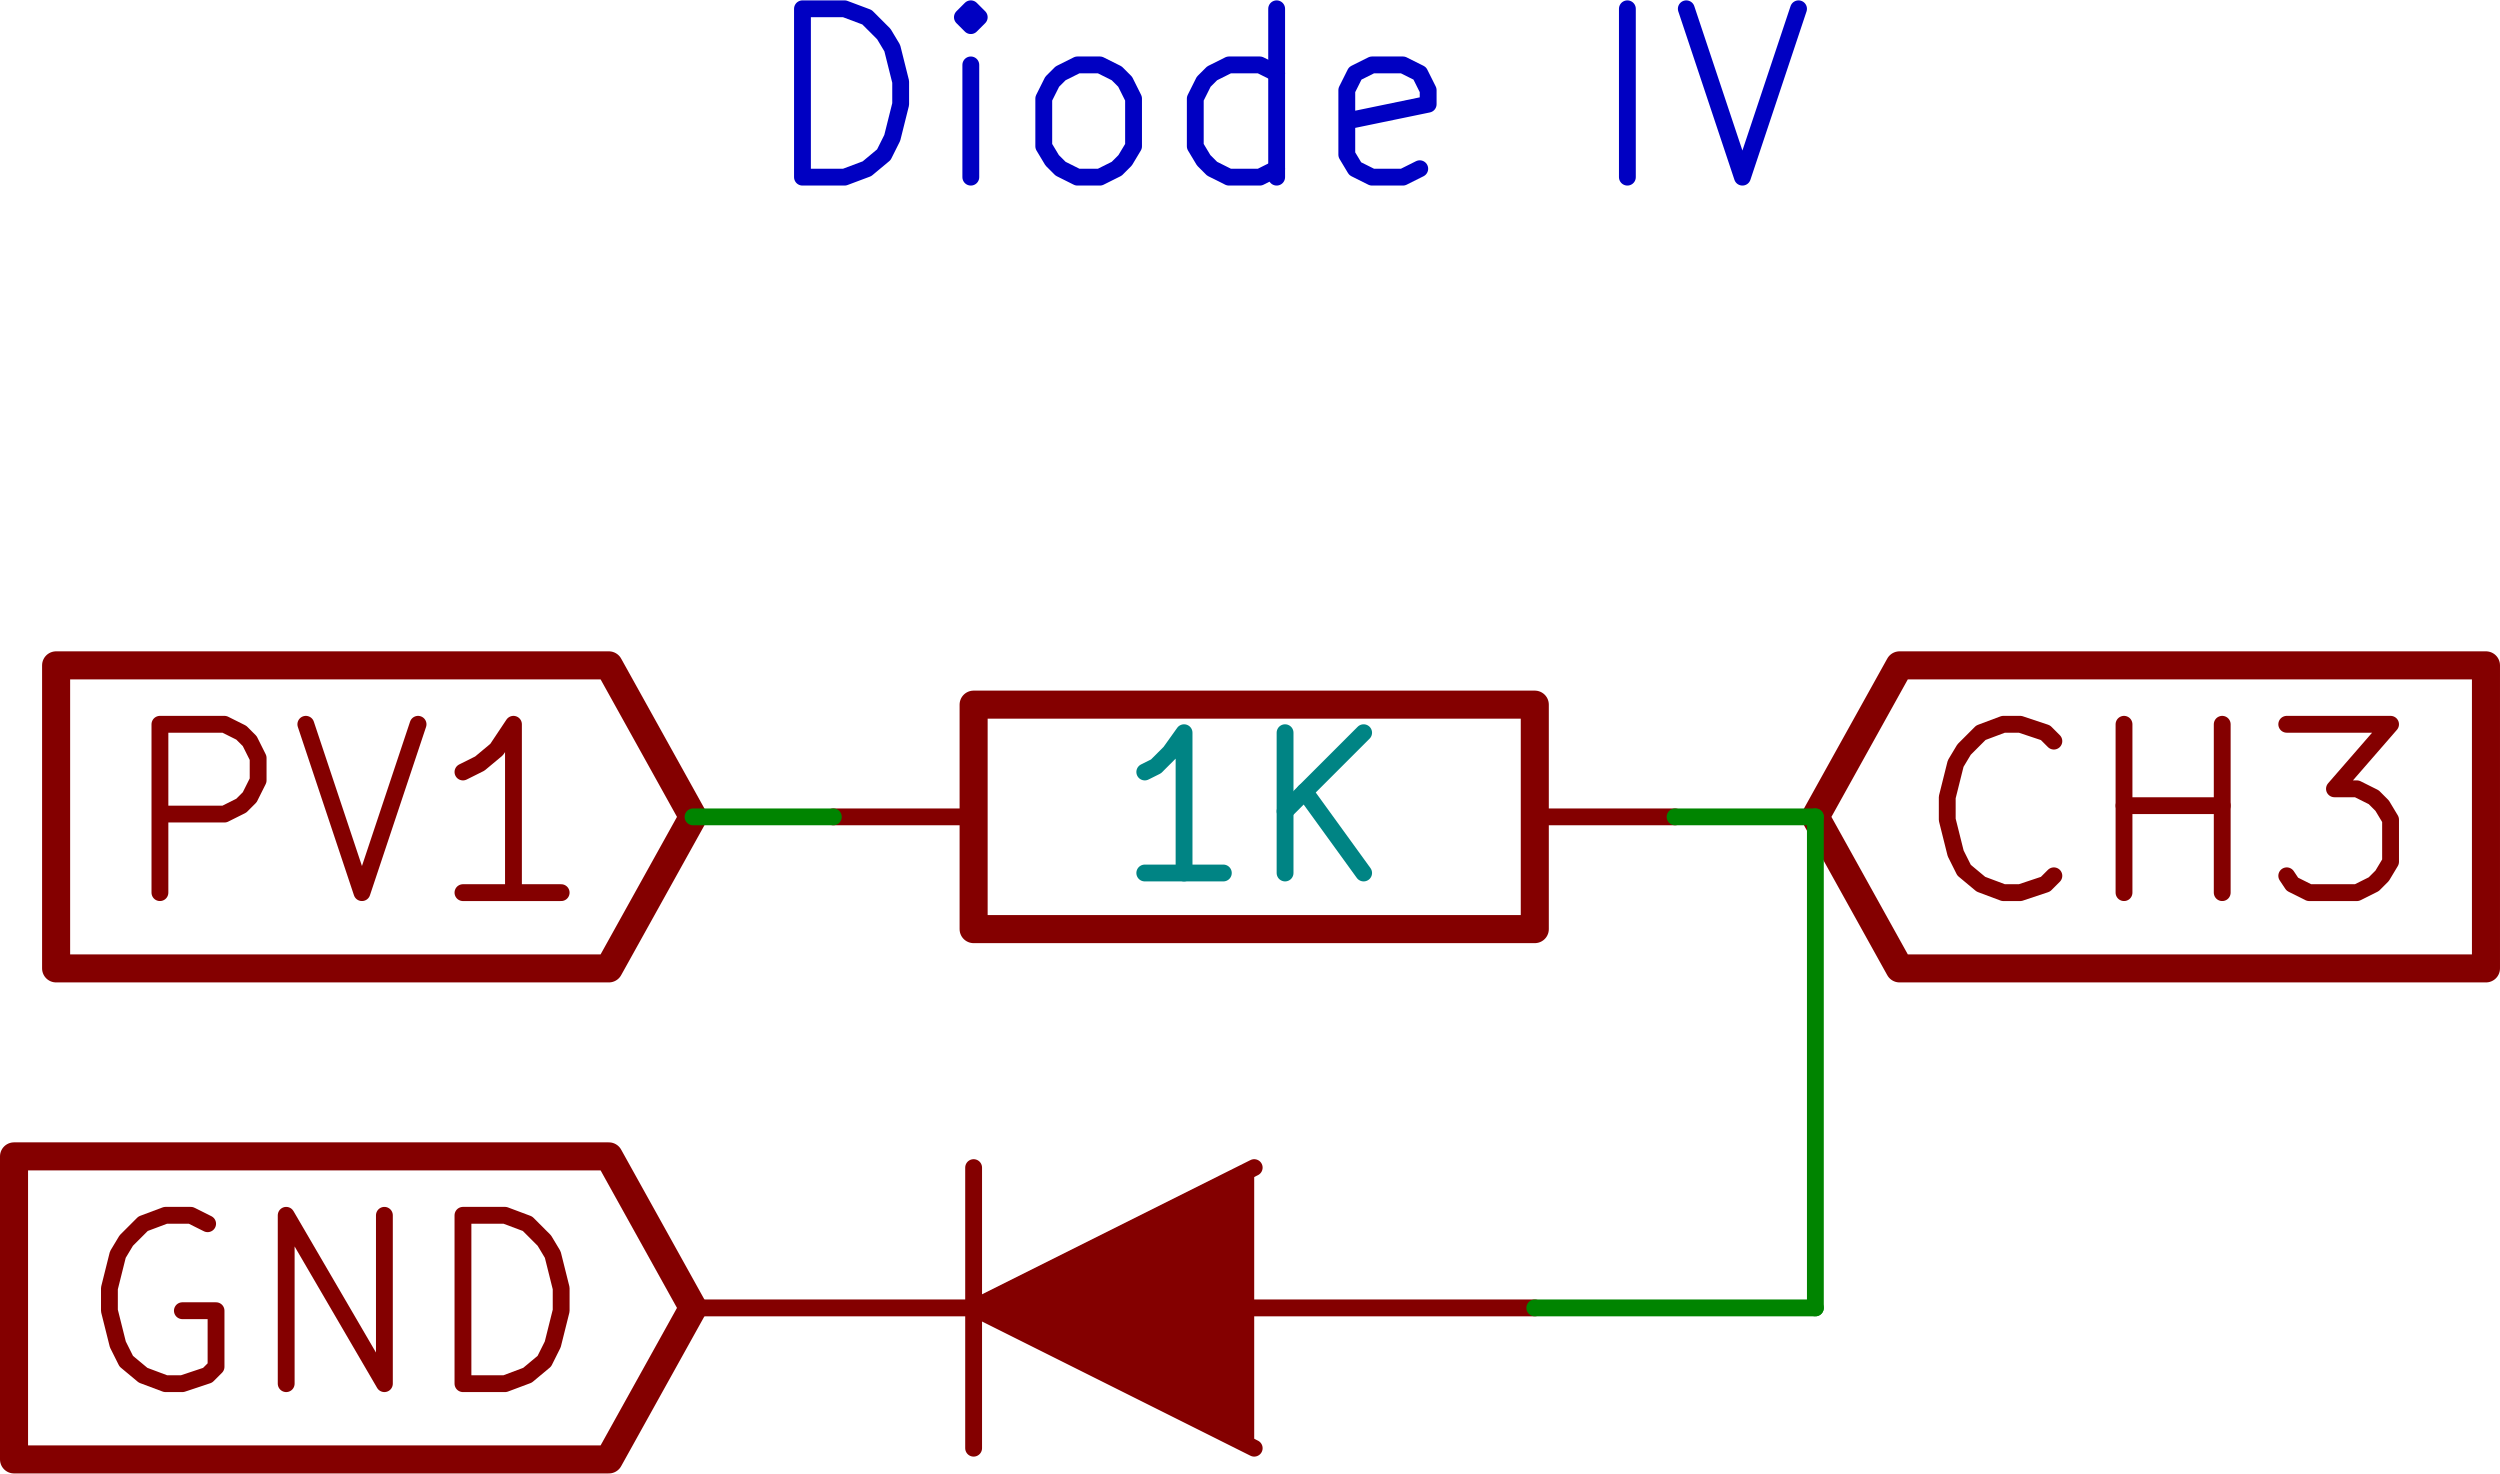
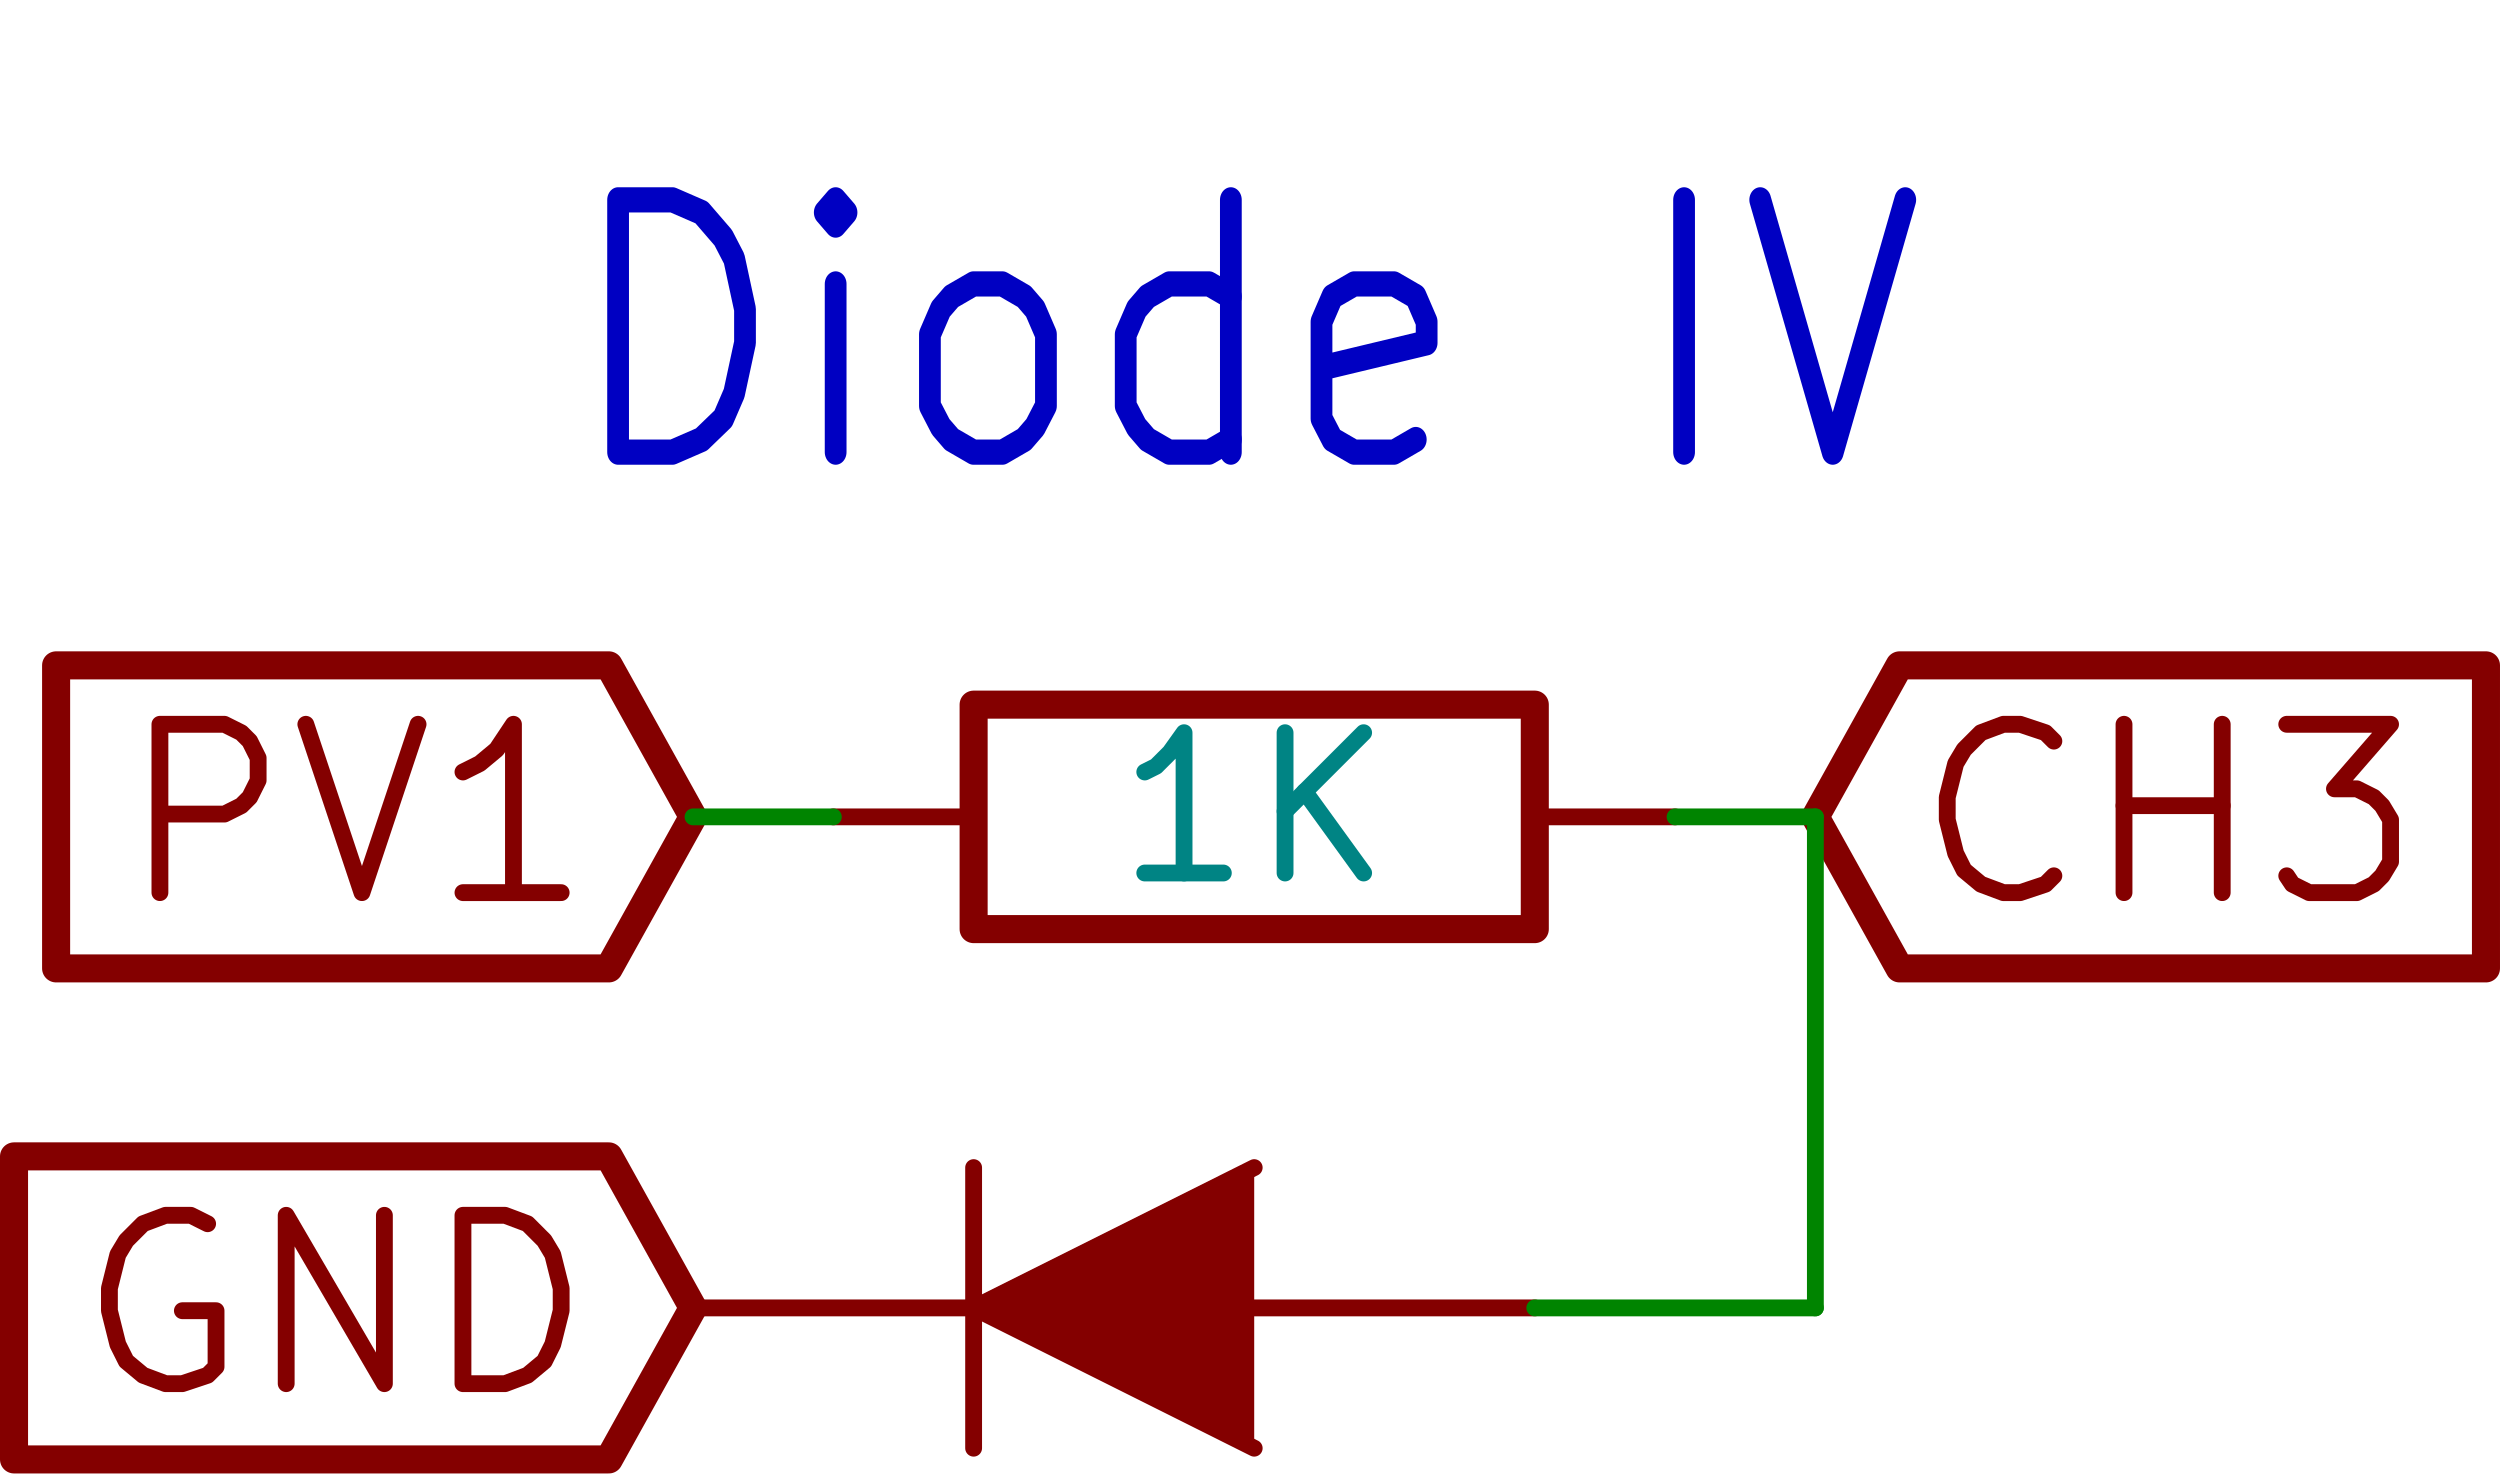
<svg xmlns="http://www.w3.org/2000/svg" version="1.1" width="2.263cm" height="1.334cm" viewBox="0 0 8909.997 5250.427" id="svg2">
  <defs id="defs3770" />
  <g style="fill:#000000;fill-opacity:1;stroke:#000000;stroke-linecap:round;stroke-linejoin:round;stroke-opacity:1" id="g8" transform="translate(27822.836,-16101.416)" />
  <g style="fill:#000000;fill-opacity:0;stroke:#000000;stroke-width:60;stroke-linecap:round;stroke-linejoin:round;stroke-opacity:1" id="g10" transform="translate(27822.836,-16101.416)" />
  <g style="fill:#840000;fill-opacity:0;stroke:#840000;stroke-width:0;stroke-linecap:round;stroke-linejoin:round;stroke-opacity:1" id="g58" transform="translate(27822.836,-16101.416)" />
  <g style="fill:#840000;fill-opacity:0;stroke:#840000;stroke-width:0;stroke-linecap:round;stroke-linejoin:round;stroke-opacity:1" id="g74" transform="translate(27822.836,-16101.416)" />
  <g style="fill:#008484;fill-opacity:0;stroke:#008484;stroke-width:0;stroke-linecap:round;stroke-linejoin:round;stroke-opacity:1" id="g100" transform="translate(27822.836,-16101.416)" />
  <g style="fill:#840000;fill-opacity:0;stroke:#840000;stroke-width:0;stroke-linecap:round;stroke-linejoin:round;stroke-opacity:1" id="g102" transform="translate(27822.836,-16101.416)" />
  <g style="fill:#840000;fill-opacity:0;stroke:#840000;stroke-width:60;stroke-linecap:round;stroke-linejoin:round;stroke-opacity:1" id="g154" transform="translate(27822.836,-16101.416)" />
  <g style="fill:#840000;fill-opacity:0;stroke:#840000;stroke-width:0;stroke-linecap:round;stroke-linejoin:round;stroke-opacity:1" id="g218" transform="translate(27822.836,-16101.416)" />
  <g style="fill:#840000;fill-opacity:0;stroke:#840000;stroke-width:0;stroke-linecap:round;stroke-linejoin:round;stroke-opacity:1" id="g234" transform="translate(27822.836,-16101.416)" />
  <g style="fill:#840000;fill-opacity:0;stroke:#840000;stroke-width:0;stroke-linecap:round;stroke-linejoin:round;stroke-opacity:1" id="g312" transform="translate(27822.836,-16101.416)" />
  <g style="fill:#840000;fill-opacity:0;stroke:#840000;stroke-width:0;stroke-linecap:round;stroke-linejoin:round;stroke-opacity:1" id="g462" transform="translate(27822.836,-16101.416)" />
  <g style="fill:#840000;fill-opacity:0;stroke:#840000;stroke-width:60;stroke-linecap:round;stroke-linejoin:round;stroke-opacity:1" id="g488" transform="translate(27822.836,-16101.416)" />
  <g style="fill:#0000c2;fill-opacity:0;stroke:#0000c2;stroke-width:0;stroke-linecap:round;stroke-linejoin:round;stroke-opacity:1" id="g522" transform="translate(27822.836,-16101.416)" />
  <g style="fill:#840000;fill-opacity:0;stroke:#840000;stroke-width:0;stroke-linecap:round;stroke-linejoin:round;stroke-opacity:1" id="g524" transform="translate(27822.836,-16101.416)" />
  <g style="fill:#840000;fill-opacity:0;stroke:#840000;stroke-width:0;stroke-linecap:round;stroke-linejoin:round;stroke-opacity:1" id="g598" transform="translate(27822.836,-16101.416)" />
  <g style="fill:#840000;fill-opacity:0;stroke:#840000;stroke-width:0;stroke-linecap:round;stroke-linejoin:round;stroke-opacity:1" id="g614" transform="translate(27822.836,-16101.416)" />
  <g style="fill:#008484;fill-opacity:0;stroke:#008484;stroke-width:0;stroke-linecap:round;stroke-linejoin:round;stroke-opacity:1" id="g640" transform="translate(27822.836,-16101.416)" />
  <g style="fill:#840000;fill-opacity:0;stroke:#840000;stroke-width:0;stroke-linecap:round;stroke-linejoin:round;stroke-opacity:1" id="g642" transform="translate(27822.836,-16101.416)" />
  <g style="fill:#840000;fill-opacity:0;stroke:#840000;stroke-width:60;stroke-linecap:round;stroke-linejoin:round;stroke-opacity:1" id="g694" transform="translate(27822.836,-16101.416)" />
  <g style="fill:#840000;fill-opacity:0;stroke:#840000;stroke-width:0;stroke-linecap:round;stroke-linejoin:round;stroke-opacity:1" id="g748" transform="translate(27822.836,-16101.416)" />
  <g style="fill:#840000;fill-opacity:0;stroke:#840000;stroke-width:0;stroke-linecap:round;stroke-linejoin:round;stroke-opacity:1" id="g804" transform="translate(27822.836,-16101.416)" />
  <g style="fill:#008484;fill-opacity:0;stroke:#008484;stroke-width:0;stroke-linecap:round;stroke-linejoin:round;stroke-opacity:1" id="g830" transform="translate(27822.836,-16101.416)" />
  <g style="fill:#840000;fill-opacity:0;stroke:#840000;stroke-width:0;stroke-linecap:round;stroke-linejoin:round;stroke-opacity:1" id="g832" transform="translate(27822.836,-16101.416)" />
  <g style="fill:#840000;fill-opacity:0;stroke:#840000;stroke-width:0;stroke-linecap:round;stroke-linejoin:round;stroke-opacity:1" id="g900" transform="translate(27822.836,-16101.416)" />
  <g style="fill:#008484;fill-opacity:0;stroke:#008484;stroke-width:0;stroke-linecap:round;stroke-linejoin:round;stroke-opacity:1" id="g926" transform="translate(27822.836,-16101.416)" />
  <g style="fill:#840000;fill-opacity:0;stroke:#840000;stroke-width:0;stroke-linecap:round;stroke-linejoin:round;stroke-opacity:1" id="g928" transform="translate(27822.836,-16101.416)" />
  <g style="fill:#840000;fill-opacity:0;stroke:#840000;stroke-width:0;stroke-linecap:round;stroke-linejoin:round;stroke-opacity:1" id="g1074" transform="translate(27822.836,-16101.416)" />
  <g style="fill:#0000c2;fill-opacity:0;stroke:#0000c2;stroke-width:0;stroke-linecap:round;stroke-linejoin:round;stroke-opacity:1" id="g1076" transform="translate(27822.836,-16101.416)" />
  <g style="fill:#840000;fill-opacity:0;stroke:#840000;stroke-width:0;stroke-linecap:round;stroke-linejoin:round;stroke-opacity:1" id="g1148" transform="translate(27822.836,-16101.416)" />
  <g style="fill:#840000;fill-opacity:0;stroke:#840000;stroke-width:60;stroke-linecap:round;stroke-linejoin:round;stroke-opacity:1" id="g1266" transform="translate(27822.836,-16101.416)" />
  <g style="fill:#840000;fill-opacity:0;stroke:#840000;stroke-width:60;stroke-linecap:round;stroke-linejoin:round;stroke-opacity:1" id="g1336" transform="translate(27822.836,-16101.416)" />
  <g style="fill:#840000;fill-opacity:0;stroke:#840000;stroke-width:0;stroke-linecap:round;stroke-linejoin:round;stroke-opacity:1" id="g1454" transform="translate(27822.836,-16101.416)" />
  <g style="fill:#008484;fill-opacity:0;stroke:#008484;stroke-width:0;stroke-linecap:round;stroke-linejoin:round;stroke-opacity:1" id="g1482" transform="translate(27822.836,-16101.416)" />
  <g style="fill:#840000;fill-opacity:0;stroke:#840000;stroke-width:0;stroke-linecap:round;stroke-linejoin:round;stroke-opacity:1" id="g1484" transform="translate(27822.836,-16101.416)" />
  <g style="fill:#840000;fill-opacity:0;stroke:#840000;stroke-width:60;stroke-linecap:round;stroke-linejoin:round;stroke-opacity:1" id="g1570" transform="translate(27822.836,-16101.416)" />
  <g style="fill:#0000c2;fill-opacity:0;stroke:#0000c2;stroke-width:0;stroke-linecap:round;stroke-linejoin:round;stroke-opacity:1" id="g1582" transform="translate(27822.836,-16101.416)" />
  <g style="fill:#840000;fill-opacity:0;stroke:#840000;stroke-width:0;stroke-linecap:round;stroke-linejoin:round;stroke-opacity:1" id="g1584" transform="translate(27822.836,-16101.416)" />
  <g style="fill:#840000;fill-opacity:0;stroke:#840000;stroke-width:60;stroke-linecap:round;stroke-linejoin:round;stroke-opacity:1" id="g1606" transform="translate(27822.836,-16101.416)" />
  <g style="fill:#840000;fill-opacity:0;stroke:#840000;stroke-width:0;stroke-linecap:round;stroke-linejoin:round;stroke-opacity:1" id="g1696" transform="translate(27822.836,-16101.416)" />
  <g style="fill:#008484;fill-opacity:0;stroke:#008484;stroke-width:0;stroke-linecap:round;stroke-linejoin:round;stroke-opacity:1" id="g1722" transform="translate(27822.836,-16101.416)" />
  <g style="fill:#840000;fill-opacity:0;stroke:#840000;stroke-width:0;stroke-linecap:round;stroke-linejoin:round;stroke-opacity:1" id="g1724" transform="translate(27822.836,-16101.416)" />
  <g style="fill:#840000;fill-opacity:0;stroke:#840000;stroke-width:60;stroke-linecap:round;stroke-linejoin:round;stroke-opacity:1" id="g1808" transform="translate(27822.836,-16101.416)" />
  <g style="fill:#840000;fill-opacity:0;stroke:#840000;stroke-width:0;stroke-linecap:round;stroke-linejoin:round;stroke-opacity:1" id="g1906" transform="translate(27822.836,-16101.416)" />
  <g style="fill:#008484;fill-opacity:0;stroke:#008484;stroke-width:0;stroke-linecap:round;stroke-linejoin:round;stroke-opacity:1" id="g1932" transform="translate(27822.836,-16101.416)" />
  <g style="fill:#840000;fill-opacity:0;stroke:#840000;stroke-width:0;stroke-linecap:round;stroke-linejoin:round;stroke-opacity:1" id="g1934" transform="translate(27822.836,-16101.416)" />
  <g style="fill:#840000;fill-opacity:0;stroke:#840000;stroke-width:60;stroke-linecap:round;stroke-linejoin:round;stroke-opacity:1" id="g2018" transform="translate(27822.836,-16101.416)" />
  <g style="fill:#840000;fill-opacity:0;stroke:#840000;stroke-width:0;stroke-linecap:round;stroke-linejoin:round;stroke-opacity:1" id="g2100" transform="translate(27822.836,-16101.416)" />
  <g style="fill:#840000;fill-opacity:0;stroke:#840000;stroke-width:0;stroke-linecap:round;stroke-linejoin:round;stroke-opacity:1" id="g2168" transform="translate(27822.836,-16101.416)" />
  <g style="fill:#840000;fill-opacity:0;stroke:#840000;stroke-width:0;stroke-linecap:round;stroke-linejoin:round;stroke-opacity:1" id="g2206" transform="translate(27822.836,-16101.416)" />
  <g style="fill:#008400;fill-opacity:0;stroke:#008400;stroke-width:0;stroke-linecap:round;stroke-linejoin:round;stroke-opacity:1" id="g2236" transform="translate(27822.836,-16101.416)" />
  <g style="fill:#008400;fill-opacity:1;stroke:#008400;stroke-width:60;stroke-linecap:round;stroke-linejoin:round;stroke-opacity:1" id="g2242" transform="translate(27822.836,-16101.416)" />
  <g style="fill:#008400;fill-opacity:0;stroke:#008400;stroke-width:0;stroke-linecap:round;stroke-linejoin:round;stroke-opacity:1" id="g2248" transform="translate(27822.836,-16101.416)" />
  <g style="fill:#008400;fill-opacity:1;stroke:#008400;stroke-width:60;stroke-linecap:round;stroke-linejoin:round;stroke-opacity:1" id="g2254" transform="translate(27822.836,-16101.416)" />
  <g style="fill:#0000c2;fill-opacity:0;stroke:#0000c2;stroke-width:60;stroke-linecap:round;stroke-linejoin:round;stroke-opacity:1" id="g2262" transform="translate(27822.836,-16101.416)" />
  <g style="fill:#0000c2;fill-opacity:0;stroke:#0000c2;stroke-width:60;stroke-linecap:round;stroke-linejoin:round;stroke-opacity:1" id="g2268" transform="translate(27822.836,-16101.416)" />
  <g style="fill:#008400;fill-opacity:0;stroke:#008400;stroke-width:0;stroke-linecap:round;stroke-linejoin:round;stroke-opacity:1" id="g2276" transform="translate(27822.836,-16101.416)" />
  <g style="fill:#008400;fill-opacity:1;stroke:#008400;stroke-width:60;stroke-linecap:round;stroke-linejoin:round;stroke-opacity:1" id="g2282" transform="translate(27822.836,-16101.416)" />
  <g style="fill:#008400;fill-opacity:0;stroke:#008400;stroke-width:0;stroke-linecap:round;stroke-linejoin:round;stroke-opacity:1" id="g2302" transform="translate(27822.836,-16101.416)" />
  <g style="fill:#008400;fill-opacity:1;stroke:#008400;stroke-width:60;stroke-linecap:round;stroke-linejoin:round;stroke-opacity:1" id="g2308" transform="translate(27822.836,-16101.416)" />
  <g style="fill:#008400;fill-opacity:0;stroke:#008400;stroke-width:0;stroke-linecap:round;stroke-linejoin:round;stroke-opacity:1" id="g2314" transform="translate(27822.836,-16101.416)" />
  <g style="fill:#008400;fill-opacity:1;stroke:#008400;stroke-width:60;stroke-linecap:round;stroke-linejoin:round;stroke-opacity:1" id="g2320" transform="translate(27822.836,-16101.416)" />
  <g style="fill:#008400;fill-opacity:0;stroke:#008400;stroke-width:0;stroke-linecap:round;stroke-linejoin:round;stroke-opacity:1" id="g2336" transform="translate(27822.836,-16101.416)" />
  <g style="fill:#008400;fill-opacity:1;stroke:#008400;stroke-width:60;stroke-linecap:round;stroke-linejoin:round;stroke-opacity:1" id="g2342" transform="translate(27822.836,-16101.416)" />
  <g style="fill:#0000c2;fill-opacity:0;stroke:#0000c2;stroke-width:60;stroke-linecap:round;stroke-linejoin:round;stroke-opacity:1" id="g2350" transform="translate(27822.836,-16101.416)" />
  <g style="fill:#0000c2;fill-opacity:0;stroke:#0000c2;stroke-width:60;stroke-linecap:round;stroke-linejoin:round;stroke-opacity:1" id="g2356" transform="translate(27822.836,-16101.416)" />
  <g style="fill:#008400;fill-opacity:0;stroke:#008400;stroke-width:0;stroke-linecap:round;stroke-linejoin:round;stroke-opacity:1" id="g2368" transform="translate(27822.836,-16101.416)" />
  <g style="fill:#008400;fill-opacity:1;stroke:#008400;stroke-width:60;stroke-linecap:round;stroke-linejoin:round;stroke-opacity:1" id="g2374" transform="translate(27822.836,-16101.416)" />
  <g style="fill:#008400;fill-opacity:0;stroke:#008400;stroke-width:0;stroke-linecap:round;stroke-linejoin:round;stroke-opacity:1" id="g2380" transform="translate(27822.836,-16101.416)" />
  <g style="fill:#008400;fill-opacity:1;stroke:#008400;stroke-width:60;stroke-linecap:round;stroke-linejoin:round;stroke-opacity:1" id="g2386" transform="translate(27822.836,-16101.416)" />
  <g style="fill:#008400;fill-opacity:0;stroke:#008400;stroke-width:0;stroke-linecap:round;stroke-linejoin:round;stroke-opacity:1" id="g2394" transform="translate(27822.836,-16101.416)" />
  <g style="fill:#008400;fill-opacity:1;stroke:#008400;stroke-width:60;stroke-linecap:round;stroke-linejoin:round;stroke-opacity:1" id="g2400" transform="translate(27822.836,-16101.416)" />
  <g style="fill:#008400;fill-opacity:0;stroke:#008400;stroke-width:0;stroke-linecap:round;stroke-linejoin:round;stroke-opacity:1" id="g2420" transform="translate(27822.836,-16101.416)" />
  <g style="fill:#008400;fill-opacity:1;stroke:#008400;stroke-width:60;stroke-linecap:round;stroke-linejoin:round;stroke-opacity:1" id="g2426" transform="translate(27822.836,-16101.416)" />
  <g style="fill:#008400;fill-opacity:0;stroke:#008400;stroke-width:0;stroke-linecap:round;stroke-linejoin:round;stroke-opacity:1" id="g2434" transform="translate(27822.836,-16101.416)" />
  <g style="fill:#008400;fill-opacity:1;stroke:#008400;stroke-width:60;stroke-linecap:round;stroke-linejoin:round;stroke-opacity:1" id="g2440" transform="translate(27822.836,-16101.416)" />
  <g style="fill:#0000c2;fill-opacity:0;stroke:#0000c2;stroke-width:60;stroke-linecap:round;stroke-linejoin:round;stroke-opacity:1" id="g2474" transform="translate(27822.836,-16101.416)" />
  <g style="fill:#0000c2;fill-opacity:0;stroke:#0000c2;stroke-width:60;stroke-linecap:round;stroke-linejoin:round;stroke-opacity:1" id="g2480" transform="translate(27822.836,-16101.416)" />
  <g style="fill:#0000c2;fill-opacity:0;stroke:#0000c2;stroke-width:60;stroke-linecap:round;stroke-linejoin:round;stroke-opacity:1" id="g2486" transform="translate(27822.836,-16101.416)" />
  <g style="fill:#0000c2;fill-opacity:0;stroke:#0000c2;stroke-width:60;stroke-linecap:round;stroke-linejoin:round;stroke-opacity:1" id="g2492" transform="translate(27822.836,-16101.416)" />
  <g style="fill:#008400;fill-opacity:0;stroke:#008400;stroke-width:0;stroke-linecap:round;stroke-linejoin:round;stroke-opacity:1" id="g2534" transform="translate(27822.836,-16101.416)" />
  <g style="fill:#008400;fill-opacity:1;stroke:#008400;stroke-width:60;stroke-linecap:round;stroke-linejoin:round;stroke-opacity:1" id="g2540" transform="translate(27822.836,-16101.416)" />
  <g style="fill:#008400;fill-opacity:0;stroke:#008400;stroke-width:0;stroke-linecap:round;stroke-linejoin:round;stroke-opacity:1" id="g2576" transform="translate(27822.836,-16101.416)" />
  <g style="fill:#840000;fill-opacity:0;stroke:#840000;stroke-width:0;stroke-linecap:round;stroke-linejoin:round;stroke-opacity:1" id="g2578" transform="translate(27822.836,-16101.416)" />
  <g style="fill:#ffffc2;fill-opacity:0;stroke:#ffffc2;stroke-width:0;stroke-linecap:round;stroke-linejoin:round;stroke-opacity:1" id="g2580" transform="translate(27822.836,-16101.416)" />
  <g style="fill:#840000;fill-opacity:0.6;stroke:#840000;stroke-width:0;stroke-linecap:round;stroke-linejoin:round;stroke-opacity:1" id="g2586" transform="translate(27822.836,-16101.416)" />
  <g style="fill:#840000;fill-opacity:0;stroke:#840000;stroke-width:0;stroke-linecap:round;stroke-linejoin:round;stroke-opacity:1" id="g2646" transform="translate(27822.836,-16101.416)" />
  <g style="fill:#ffffc2;fill-opacity:0;stroke:#ffffc2;stroke-width:0;stroke-linecap:round;stroke-linejoin:round;stroke-opacity:1" id="g2648" transform="translate(27822.836,-16101.416)" />
  <g style="fill:#840000;fill-opacity:0.6;stroke:#840000;stroke-width:0;stroke-linecap:round;stroke-linejoin:round;stroke-opacity:1" id="g2654" transform="translate(27822.836,-16101.416)" />
  <g style="fill:#840000;fill-opacity:0;stroke:#840000;stroke-width:0;stroke-linecap:round;stroke-linejoin:round;stroke-opacity:1" id="g2714" transform="translate(27822.836,-16101.416)" />
  <g style="fill:#ffffc2;fill-opacity:0;stroke:#ffffc2;stroke-width:0;stroke-linecap:round;stroke-linejoin:round;stroke-opacity:1" id="g2716" transform="translate(27822.836,-16101.416)" />
  <g style="fill:#840000;fill-opacity:0.6;stroke:#840000;stroke-width:0;stroke-linecap:round;stroke-linejoin:round;stroke-opacity:1" id="g2722" transform="translate(27822.836,-16101.416)" />
  <g style="fill:#840000;fill-opacity:0;stroke:#840000;stroke-width:0;stroke-linecap:round;stroke-linejoin:round;stroke-opacity:1" id="g2802" transform="translate(27822.836,-16101.416)" />
  <g style="fill:#840000;fill-opacity:0;stroke:#840000;stroke-width:0;stroke-linecap:round;stroke-linejoin:round;stroke-opacity:1" id="g2870" transform="translate(27822.836,-16101.416)" />
  <g style="fill:#840000;fill-opacity:0;stroke:#840000;stroke-width:0;stroke-linecap:round;stroke-linejoin:round;stroke-opacity:1" id="g2906" transform="translate(27822.836,-16101.416)" />
  <g style="fill:#008400;fill-opacity:0;stroke:#008400;stroke-width:0;stroke-linecap:round;stroke-linejoin:round;stroke-opacity:1" id="g2954" transform="translate(27822.836,-16101.416)" />
  <g style="fill:#840000;fill-opacity:0;stroke:#840000;stroke-width:0;stroke-linecap:round;stroke-linejoin:round;stroke-opacity:1" id="g2956" transform="translate(27822.836,-16101.416)" />
  <g style="fill:#ffffc2;fill-opacity:0;stroke:#ffffc2;stroke-width:0;stroke-linecap:round;stroke-linejoin:round;stroke-opacity:1" id="g2958" transform="translate(27822.836,-16101.416)" />
  <g style="fill:#840000;fill-opacity:0.6;stroke:#840000;stroke-width:0;stroke-linecap:round;stroke-linejoin:round;stroke-opacity:1" id="g2964" transform="translate(27822.836,-16101.416)" />
  <g style="fill:#840000;fill-opacity:0;stroke:#840000;stroke-width:60;stroke-linecap:round;stroke-linejoin:round;stroke-opacity:1" id="g3134" transform="translate(27822.836,-16101.416)" />
  <g style="fill:#840000;fill-opacity:0;stroke:#840000;stroke-width:60;stroke-linecap:round;stroke-linejoin:round;stroke-opacity:1" id="g3162" transform="translate(27822.836,-16101.416)" />
  <g style="fill:#840000;fill-opacity:0;stroke:#840000;stroke-width:60;stroke-linecap:round;stroke-linejoin:round;stroke-opacity:1" id="g3186" transform="translate(27822.836,-16101.416)" />
  <g style="fill:#840000;fill-opacity:0;stroke:#840000;stroke-width:0;stroke-linecap:round;stroke-linejoin:round;stroke-opacity:1" id="g3216" transform="translate(27822.836,-16101.416)" />
  <g style="fill:#840000;fill-opacity:0;stroke:#840000;stroke-width:0;stroke-linecap:round;stroke-linejoin:round;stroke-opacity:1" id="g3284" transform="translate(27822.836,-16101.416)" />
  <g style="fill:#840000;fill-opacity:0;stroke:#840000;stroke-width:0;stroke-linecap:round;stroke-linejoin:round;stroke-opacity:1" id="g3320" transform="translate(27822.836,-16101.416)" />
  <g style="fill:#008400;fill-opacity:0;stroke:#008400;stroke-width:0;stroke-linecap:round;stroke-linejoin:round;stroke-opacity:1" id="g3368" transform="translate(27822.836,-16101.416)" />
  <g style="fill:#840000;fill-opacity:0;stroke:#840000;stroke-width:0;stroke-linecap:round;stroke-linejoin:round;stroke-opacity:1" id="g3370" transform="translate(27822.836,-16101.416)" />
  <g style="fill:#ffffc2;fill-opacity:0;stroke:#ffffc2;stroke-width:0;stroke-linecap:round;stroke-linejoin:round;stroke-opacity:1" id="g3372" transform="translate(27822.836,-16101.416)" />
  <g style="fill:#840000;fill-opacity:0.6;stroke:#840000;stroke-width:0;stroke-linecap:round;stroke-linejoin:round;stroke-opacity:1" id="g3378" transform="translate(27822.836,-16101.416)" />
  <g style="fill:#840000;fill-opacity:0;stroke:#840000;stroke-width:60;stroke-linecap:round;stroke-linejoin:round;stroke-opacity:1" id="g3508" transform="translate(27822.836,-16101.416)" />
  <g style="fill:#840084;fill-opacity:0;stroke:#840084;stroke-width:60;stroke-linecap:round;stroke-linejoin:round;stroke-opacity:1" id="g3650" transform="translate(27822.836,-16101.416)" />
-   <g style="fill:#840000;fill-opacity:0;stroke:#840000;stroke-width:60;stroke-linecap:round;stroke-linejoin:round;stroke-opacity:1" id="g3652" transform="translate(-6280.02,-23339.573)">
-     <path d="m 6850,26520 0,-600 230,0 60,30 30,30 30,60 0,80 -30,60 -30,30 -60,30 -230,0" id="path3654" />
-     <path d="m 7370,25920 200,600 200,-600" id="path3656" />
-     <path d="m 8280,26520 -350,0" id="path3658" />
-     <path d="m 8110,26520 0,-600 -60,90 -60,50 -60,30" id="path3660" />
-   </g>
-   <g style="fill:#840000;fill-opacity:0;stroke:#840000;stroke-width:100;stroke-linecap:round;stroke-linejoin:round;stroke-opacity:1" id="g3662" transform="translate(-6280.02,-23339.573)">
-     <polyline fill="none;" points="8750,26250 8450,25710 6480,25710 6480,26250 6480,26790 8450,26790 8750,26250 " id="polyline3664" />
-   </g>
-   <g style="fill:#840000;fill-opacity:0;stroke:#840000;stroke-width:60;stroke-linecap:round;stroke-linejoin:round;stroke-opacity:1" id="g3666" transform="translate(-6280.02,-23339.573)">
-     <path d="m 13600,26460 -30,30 -90,30 -60,0 -80,-30 -60,-50 -30,-60 -30,-120 0,-80 30,-120 30,-50 60,-60 80,-30 60,0 90,30 30,30" id="path3668" />
-     <path d="m 13850,26520 0,-600" id="path3670" />
-     <path d="m 13850,26210 350,0" id="path3672" />
-     <path d="m 14200,26520 0,-600" id="path3674" />
-     <path d="m 14430,25920 370,0 -200,230 80,0 60,30 30,30 30,50 0,150 -30,50 -30,30 -60,30 -170,0 -60,-30 -20,-30" id="path3676" />
-   </g>
-   <g style="fill:#840000;fill-opacity:0;stroke:#840000;stroke-width:100;stroke-linecap:round;stroke-linejoin:round;stroke-opacity:1" id="g3678" transform="translate(-6280.02,-23339.573)">
-     <polyline fill="none;" points="12750,26250 13050,26790 15140,26790 15140,26250 15140,25710 13050,25710 12750,26250 " id="polyline3680" />
-   </g>
-   <g style="fill:#840000;fill-opacity:0;stroke:#840000;stroke-width:60;stroke-linecap:round;stroke-linejoin:round;stroke-opacity:1" id="g3682" transform="translate(-6280.02,-23339.573)">
-     <path d="m 7020,27700 -60,-30 -90,0 -80,30 -60,60 -30,50 -30,120 0,80 30,120 30,60 60,50 80,30 60,0 90,-30 30,-30 0,-200 -120,0" id="path3684" />
-     <path d="m 7300,28270 0,-600 350,600 0,-600" id="path3686" />
-     <path d="m 7930,28270 0,-600 150,0 80,30 60,60 30,50 30,120 0,80 -30,120 -30,60 -60,50 -80,30 -150,0" id="path3688" />
-   </g>
-   <g style="fill:#840000;fill-opacity:0;stroke:#840000;stroke-width:100;stroke-linecap:round;stroke-linejoin:round;stroke-opacity:1" id="g3690" transform="translate(-6280.02,-23339.573)">
-     <polyline fill="none;" points="8750,28000 8450,27460 6330,27460 6330,28000 6330,28540 8450,28540 8750,28000 " id="polyline3692" />
-   </g>
  <g style="fill:#840000;fill-opacity:0;stroke:#840000;stroke-width:0;stroke-linecap:round;stroke-linejoin:round;stroke-opacity:1" id="g3694" transform="translate(27822.836,-16101.416)" />
-   <g style="fill:#840000;fill-opacity:0;stroke:#840000;stroke-width:60;stroke-linecap:round;stroke-linejoin:round;stroke-opacity:1" id="g3696" transform="translate(-6280.02,-23339.573)">
-     <polyline fill="none;" points="9750,27500 9750,28500 " id="polyline3698" />
-   </g>
-   <g style="fill:#840000;fill-opacity:1;stroke:#840000;stroke-width:60;stroke-linecap:round;stroke-linejoin:round;stroke-opacity:1" id="g3700" transform="translate(-6280.02,-23339.573)">
-     <polyline style="fill-rule:evenodd" points="10750,27500 9750,28000 10750,28500 " id="polyline3702" />
-   </g>
-   <g style="fill:#840000;fill-opacity:0;stroke:#840000;stroke-width:60;stroke-linecap:round;stroke-linejoin:round;stroke-opacity:1" id="g3704" transform="translate(-6280.02,-23339.573)">
-     <path d="m 9750,28000 -1000,0" id="path3706" />
-     <path d="m 10750,28000 1000,0" id="path3708" />
-   </g>
-   <g style="fill:#0000c2;fill-opacity:0;stroke:#0000c2;stroke-width:60;stroke-linecap:round;stroke-linejoin:round;stroke-opacity:1" id="g3710" transform="translate(-6280.02,-23339.573)">
-     <path d="m 9140,23970 0,-600 150,0 80,30 60,60 30,50 30,120 0,80 -30,120 -30,60 -60,50 -80,30 -150,0" id="path3712" />
-     <path d="m 9740,23970 0,-400" id="path3714" />
-     <path d="m 9740,23370 -30,30 30,30 30,-30 -30,-30 0,60" id="path3716" />
-     <path d="m 10120,23970 -60,-30 -30,-30 -30,-50 0,-170 30,-60 30,-30 60,-30 80,0 60,30 30,30 30,60 0,170 -30,50 -30,30 -60,30 -80,0" id="path3718" />
-     <path d="m 10830,23970 0,-600" id="path3720" />
-     <path d="m 10830,23940 -60,30 -110,0 -60,-30 -30,-30 -30,-50 0,-170 30,-60 30,-30 60,-30 110,0 60,30" id="path3722" />
-     <path d="m 11340,23940 -60,30 -110,0 -60,-30 -30,-50 0,-230 30,-60 60,-30 110,0 60,30 30,60 0,50 -290,60" id="path3724" />
-     <path d="m 12080,23970 0,-600" id="path3726" />
-     <path d="m 12290,23370 200,600 200,-600" id="path3728" />
-   </g>
-   <g style="fill:#008400;fill-opacity:0;stroke:#008400;stroke-width:60;stroke-linecap:round;stroke-linejoin:round;stroke-opacity:1" id="g3730" transform="translate(-6280.02,-23339.573)">
-     <path d="m 11750,28000 1000,0" id="path3732" />
-   </g>
  <g style="fill:#008400;fill-opacity:0;stroke:#008400;stroke-width:0;stroke-linecap:round;stroke-linejoin:round;stroke-opacity:1" id="g3734" transform="translate(27822.836,-16101.416)" />
  <g style="fill:#840000;fill-opacity:0;stroke:#840000;stroke-width:0;stroke-linecap:round;stroke-linejoin:round;stroke-opacity:1" id="g3736" transform="translate(27822.836,-16101.416)" />
-   <g style="fill:#840000;fill-opacity:0;stroke:#840000;stroke-width:100;stroke-linecap:round;stroke-linejoin:round;stroke-opacity:1" id="g3738" transform="translate(-6280.02,-23339.573)">
-     <rect x="9750" y="25850" width="2000" height="800" rx="0" id="rect3740" />
-   </g>
-   <g style="fill:#840000;fill-opacity:0;stroke:#840000;stroke-width:60;stroke-linecap:round;stroke-linejoin:round;stroke-opacity:1" id="g3742" transform="translate(-6280.02,-23339.573)">
-     <path d="m 11750,26250 500,0" id="path3744" />
-     <path d="m 9750,26250 -500,0" id="path3746" />
-   </g>
-   <g style="fill:#008484;fill-opacity:0;stroke:#008484;stroke-width:60;stroke-linecap:round;stroke-linejoin:round;stroke-opacity:1" id="g3748" transform="translate(-6280.02,-23339.573)">
-     <path d="m 10640,26450 -280,0" id="path3750" />
-     <path d="m 10500,26450 0,-500 -50,70 -50,50 -40,20" id="path3752" />
-     <path d="m 10860,26450 0,-500" id="path3754" />
-     <path d="m 11140,26450 -210,-290" id="path3756" />
-     <path d="m 11140,25950 -280,280" id="path3758" />
-   </g>
-   <g style="fill:#008400;fill-opacity:0;stroke:#008400;stroke-width:60;stroke-linecap:round;stroke-linejoin:round;stroke-opacity:1" id="g3760" transform="translate(-6280.02,-23339.573)">
-     <path d="m 8750,26250 500,0" id="path3762" />
-     <path d="m 12250,26250 500,0" id="path3764" />
-     <path d="m 12750,26250 0,1750" id="path3766" />
+   <g id="g10401">
+     <g transform="translate(-6280.02,-23339.573)" id="g3652" style="fill:#840000;fill-opacity:0;stroke:#840000;stroke-width:60;stroke-linecap:round;stroke-linejoin:round;stroke-opacity:1">
+       <path id="path3654" d="m 6850,26520 0,-600 230,0 60,30 30,30 30,60 0,80 -30,60 -30,30 -60,30 -230,0" />
+       <path id="path3656" d="m 7370,25920 200,600 200,-600" />
+       <path id="path3658" d="m 8280,26520 -350,0" />
+       <path id="path3660" d="m 8110,26520 0,-600 -60,90 -60,50 -60,30" />
+     </g>
+     <g transform="translate(-6280.02,-23339.573)" id="g3662" style="fill:#840000;fill-opacity:0;stroke:#840000;stroke-width:100;stroke-linecap:round;stroke-linejoin:round;stroke-opacity:1">
+       <polyline id="polyline3664" points="8750,26250 8450,25710 6480,25710 6480,26250 6480,26790 8450,26790 8750,26250 " fill="none;" />
+     </g>
+     <g transform="translate(-6280.02,-23339.573)" id="g3666" style="fill:#840000;fill-opacity:0;stroke:#840000;stroke-width:60;stroke-linecap:round;stroke-linejoin:round;stroke-opacity:1">
+       <path id="path3668" d="m 13600,26460 -30,30 -90,30 -60,0 -80,-30 -60,-50 -30,-60 -30,-120 0,-80 30,-120 30,-50 60,-60 80,-30 60,0 90,30 30,30" />
+       <path id="path3670" d="m 13850,26520 0,-600" />
+       <path id="path3672" d="m 13850,26210 350,0" />
+       <path id="path3674" d="m 14200,26520 0,-600" />
+       <path id="path3676" d="m 14430,25920 370,0 -200,230 80,0 60,30 30,30 30,50 0,150 -30,50 -30,30 -60,30 -170,0 -60,-30 -20,-30" />
+     </g>
+     <g transform="translate(-6280.02,-23339.573)" id="g3678" style="fill:#840000;fill-opacity:0;stroke:#840000;stroke-width:100;stroke-linecap:round;stroke-linejoin:round;stroke-opacity:1">
+       <polyline id="polyline3680" points="12750,26250 13050,26790 15140,26790 15140,26250 15140,25710 13050,25710 12750,26250 " fill="none;" />
+     </g>
+     <g transform="translate(-6280.02,-23339.573)" id="g3682" style="fill:#840000;fill-opacity:0;stroke:#840000;stroke-width:60;stroke-linecap:round;stroke-linejoin:round;stroke-opacity:1">
+       <path id="path3684" d="m 7020,27700 -60,-30 -90,0 -80,30 -60,60 -30,50 -30,120 0,80 30,120 30,60 60,50 80,30 60,0 90,-30 30,-30 0,-200 -120,0" />
+       <path id="path3686" d="m 7300,28270 0,-600 350,600 0,-600" />
+       <path id="path3688" d="m 7930,28270 0,-600 150,0 80,30 60,60 30,50 30,120 0,80 -30,120 -30,60 -60,50 -80,30 -150,0" />
+     </g>
+     <g transform="translate(-6280.02,-23339.573)" id="g3690" style="fill:#840000;fill-opacity:0;stroke:#840000;stroke-width:100;stroke-linecap:round;stroke-linejoin:round;stroke-opacity:1">
+       <polyline id="polyline3692" points="8750,28000 8450,27460 6330,27460 6330,28000 6330,28540 8450,28540 8750,28000 " fill="none;" />
+     </g>
+     <g transform="translate(-6280.02,-23339.573)" id="g3696" style="fill:#840000;fill-opacity:0;stroke:#840000;stroke-width:60;stroke-linecap:round;stroke-linejoin:round;stroke-opacity:1">
+       <polyline id="polyline3698" points="9750,27500 9750,28500 " fill="none;" />
+     </g>
+     <g transform="translate(-6280.02,-23339.573)" id="g3700" style="fill:#840000;fill-opacity:1;stroke:#840000;stroke-width:60;stroke-linecap:round;stroke-linejoin:round;stroke-opacity:1">
+       <polyline id="polyline3702" points="10750,27500 9750,28000 10750,28500 " style="fill-rule:evenodd" />
+     </g>
+     <g transform="translate(-6280.02,-23339.573)" id="g3704" style="fill:#840000;fill-opacity:0;stroke:#840000;stroke-width:60;stroke-linecap:round;stroke-linejoin:round;stroke-opacity:1">
+       <path id="path3706" d="m 9750,28000 -1000,0" />
+       <path id="path3708" d="m 10750,28000 1000,0" />
+     </g>
+     <g transform="matrix(1.292232,0,0,1.498527,-9608.107,-34309.239)" id="g3710" style="fill:#0000c2;fill-opacity:0;stroke:#0000c2;stroke-width:60;stroke-linecap:round;stroke-linejoin:round;stroke-opacity:1">
+       <path id="path3712" d="m 9140,23970 v -600 h 150 l 80,30 60,60 30,50 30,120 v 80 l -30,120 -30,60 -60,50 -80,30 h -150" />
+       <path id="path3714" d="m 9740,23970 v -400" />
+       <path id="path3716" d="m 9740,23370 -30,30 30,30 30,-30 -30,-30 v 60" />
+       <path id="path3718" d="m 10120,23970 -60,-30 -30,-30 -30,-50 v -170 l 30,-60 30,-30 60,-30 h 80 l 60,30 30,30 30,60 v 170 l -30,50 -30,30 -60,30 h -80" />
+       <path id="path3720" d="m 10830,23970 v -600" />
+       <path id="path3722" d="m 10830,23940 -60,30 h -110 l -60,-30 -30,-30 -30,-50 v -170 l 30,-60 30,-30 60,-30 h 110 l 60,30" />
+       <path id="path3724" d="m 11340,23940 -60,30 h -110 l -60,-30 -30,-50 v -230 l 30,-60 60,-30 h 110 l 60,30 30,60 v 50 l -290,60" />
+       <path id="path3726" d="m 12080,23970 v -600" />
+       <path id="path3728" d="m 12290,23370 200,600 200,-600" />
+     </g>
+     <g transform="translate(-6280.02,-23339.573)" id="g3730" style="fill:#008400;fill-opacity:0;stroke:#008400;stroke-width:60;stroke-linecap:round;stroke-linejoin:round;stroke-opacity:1">
+       <path id="path3732" d="m 11750,28000 1000,0" />
+     </g>
+     <g transform="translate(-6280.02,-23339.573)" id="g3738" style="fill:#840000;fill-opacity:0;stroke:#840000;stroke-width:100;stroke-linecap:round;stroke-linejoin:round;stroke-opacity:1">
+       <rect id="rect3740" rx="0" height="800" width="2000" y="25850" x="9750" />
+     </g>
+     <g transform="translate(-6280.02,-23339.573)" id="g3742" style="fill:#840000;fill-opacity:0;stroke:#840000;stroke-width:60;stroke-linecap:round;stroke-linejoin:round;stroke-opacity:1">
+       <path id="path3744" d="m 11750,26250 500,0" />
+       <path id="path3746" d="m 9750,26250 -500,0" />
+     </g>
+     <g transform="translate(-6280.02,-23339.573)" id="g3748" style="fill:#008484;fill-opacity:0;stroke:#008484;stroke-width:60;stroke-linecap:round;stroke-linejoin:round;stroke-opacity:1">
+       <path id="path3750" d="m 10640,26450 -280,0" />
+       <path id="path3752" d="m 10500,26450 0,-500 -50,70 -50,50 -40,20" />
+       <path id="path3754" d="m 10860,26450 0,-500" />
+       <path id="path3756" d="m 11140,26450 -210,-290" />
+       <path id="path3758" d="m 11140,25950 -280,280" />
+     </g>
+     <g transform="translate(-6280.02,-23339.573)" id="g3760" style="fill:#008400;fill-opacity:0;stroke:#008400;stroke-width:60;stroke-linecap:round;stroke-linejoin:round;stroke-opacity:1">
+       <path id="path3762" d="m 8750,26250 500,0" />
+       <path id="path3764" d="m 12250,26250 500,0" />
+       <path id="path3766" d="m 12750,26250 0,1750" />
+     </g>
  </g>
</svg>
